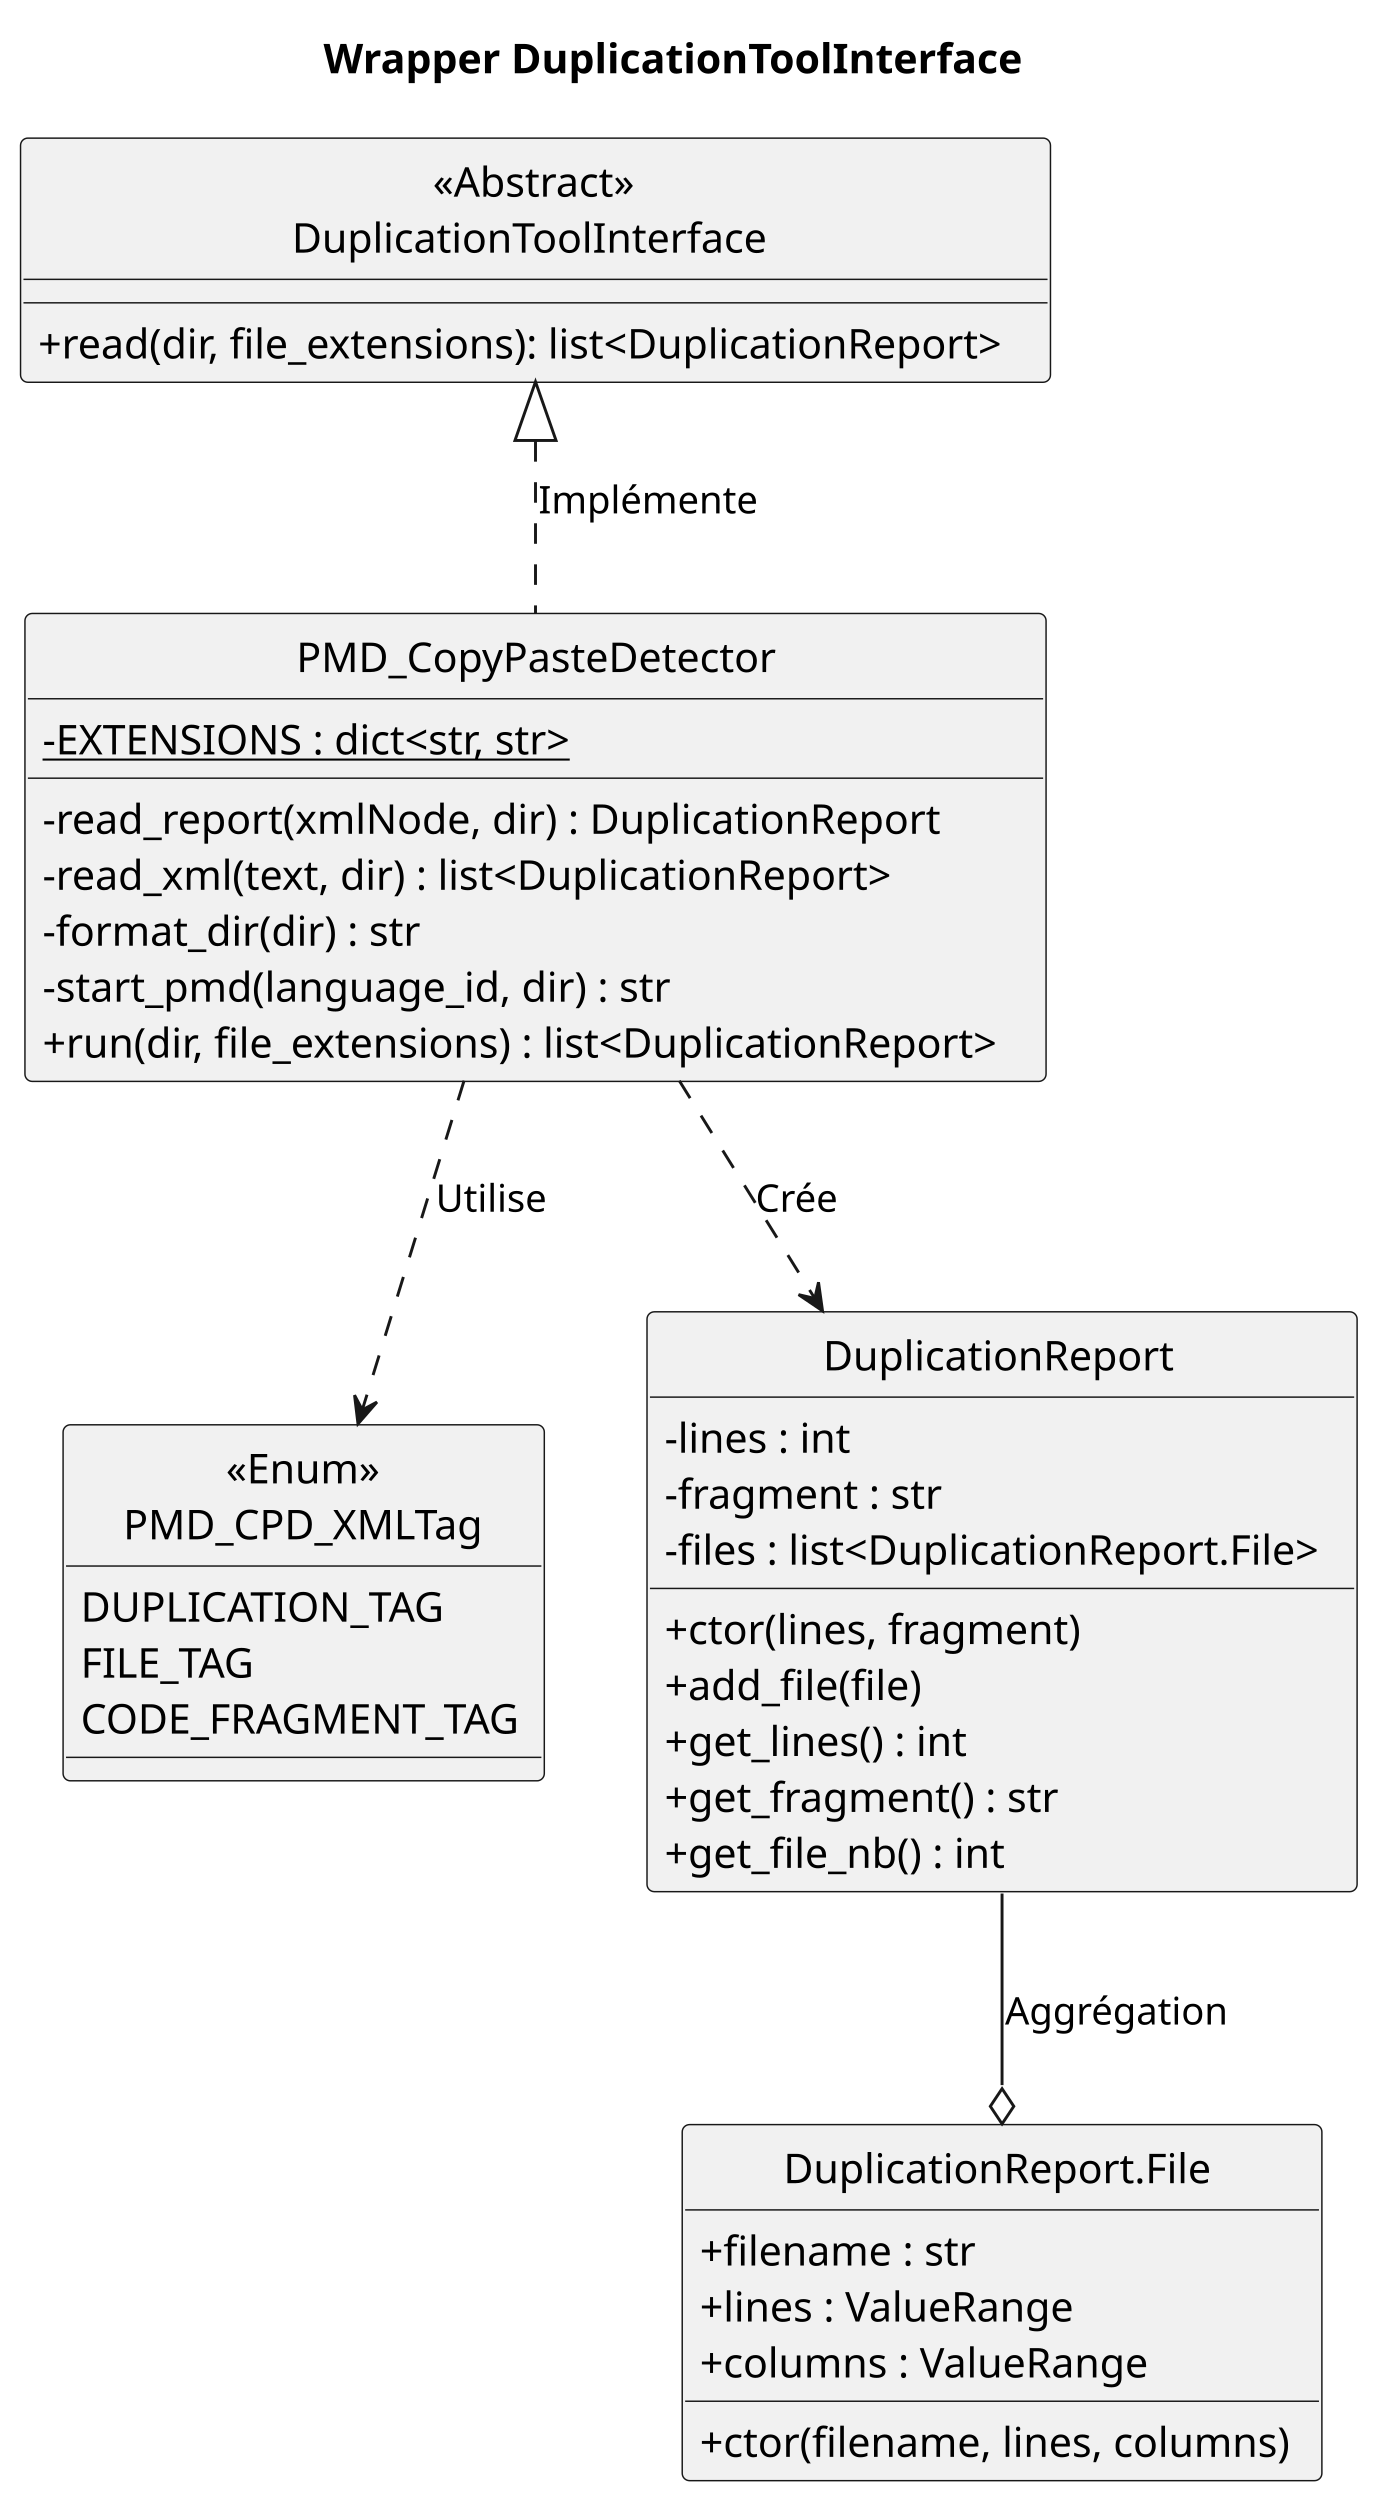
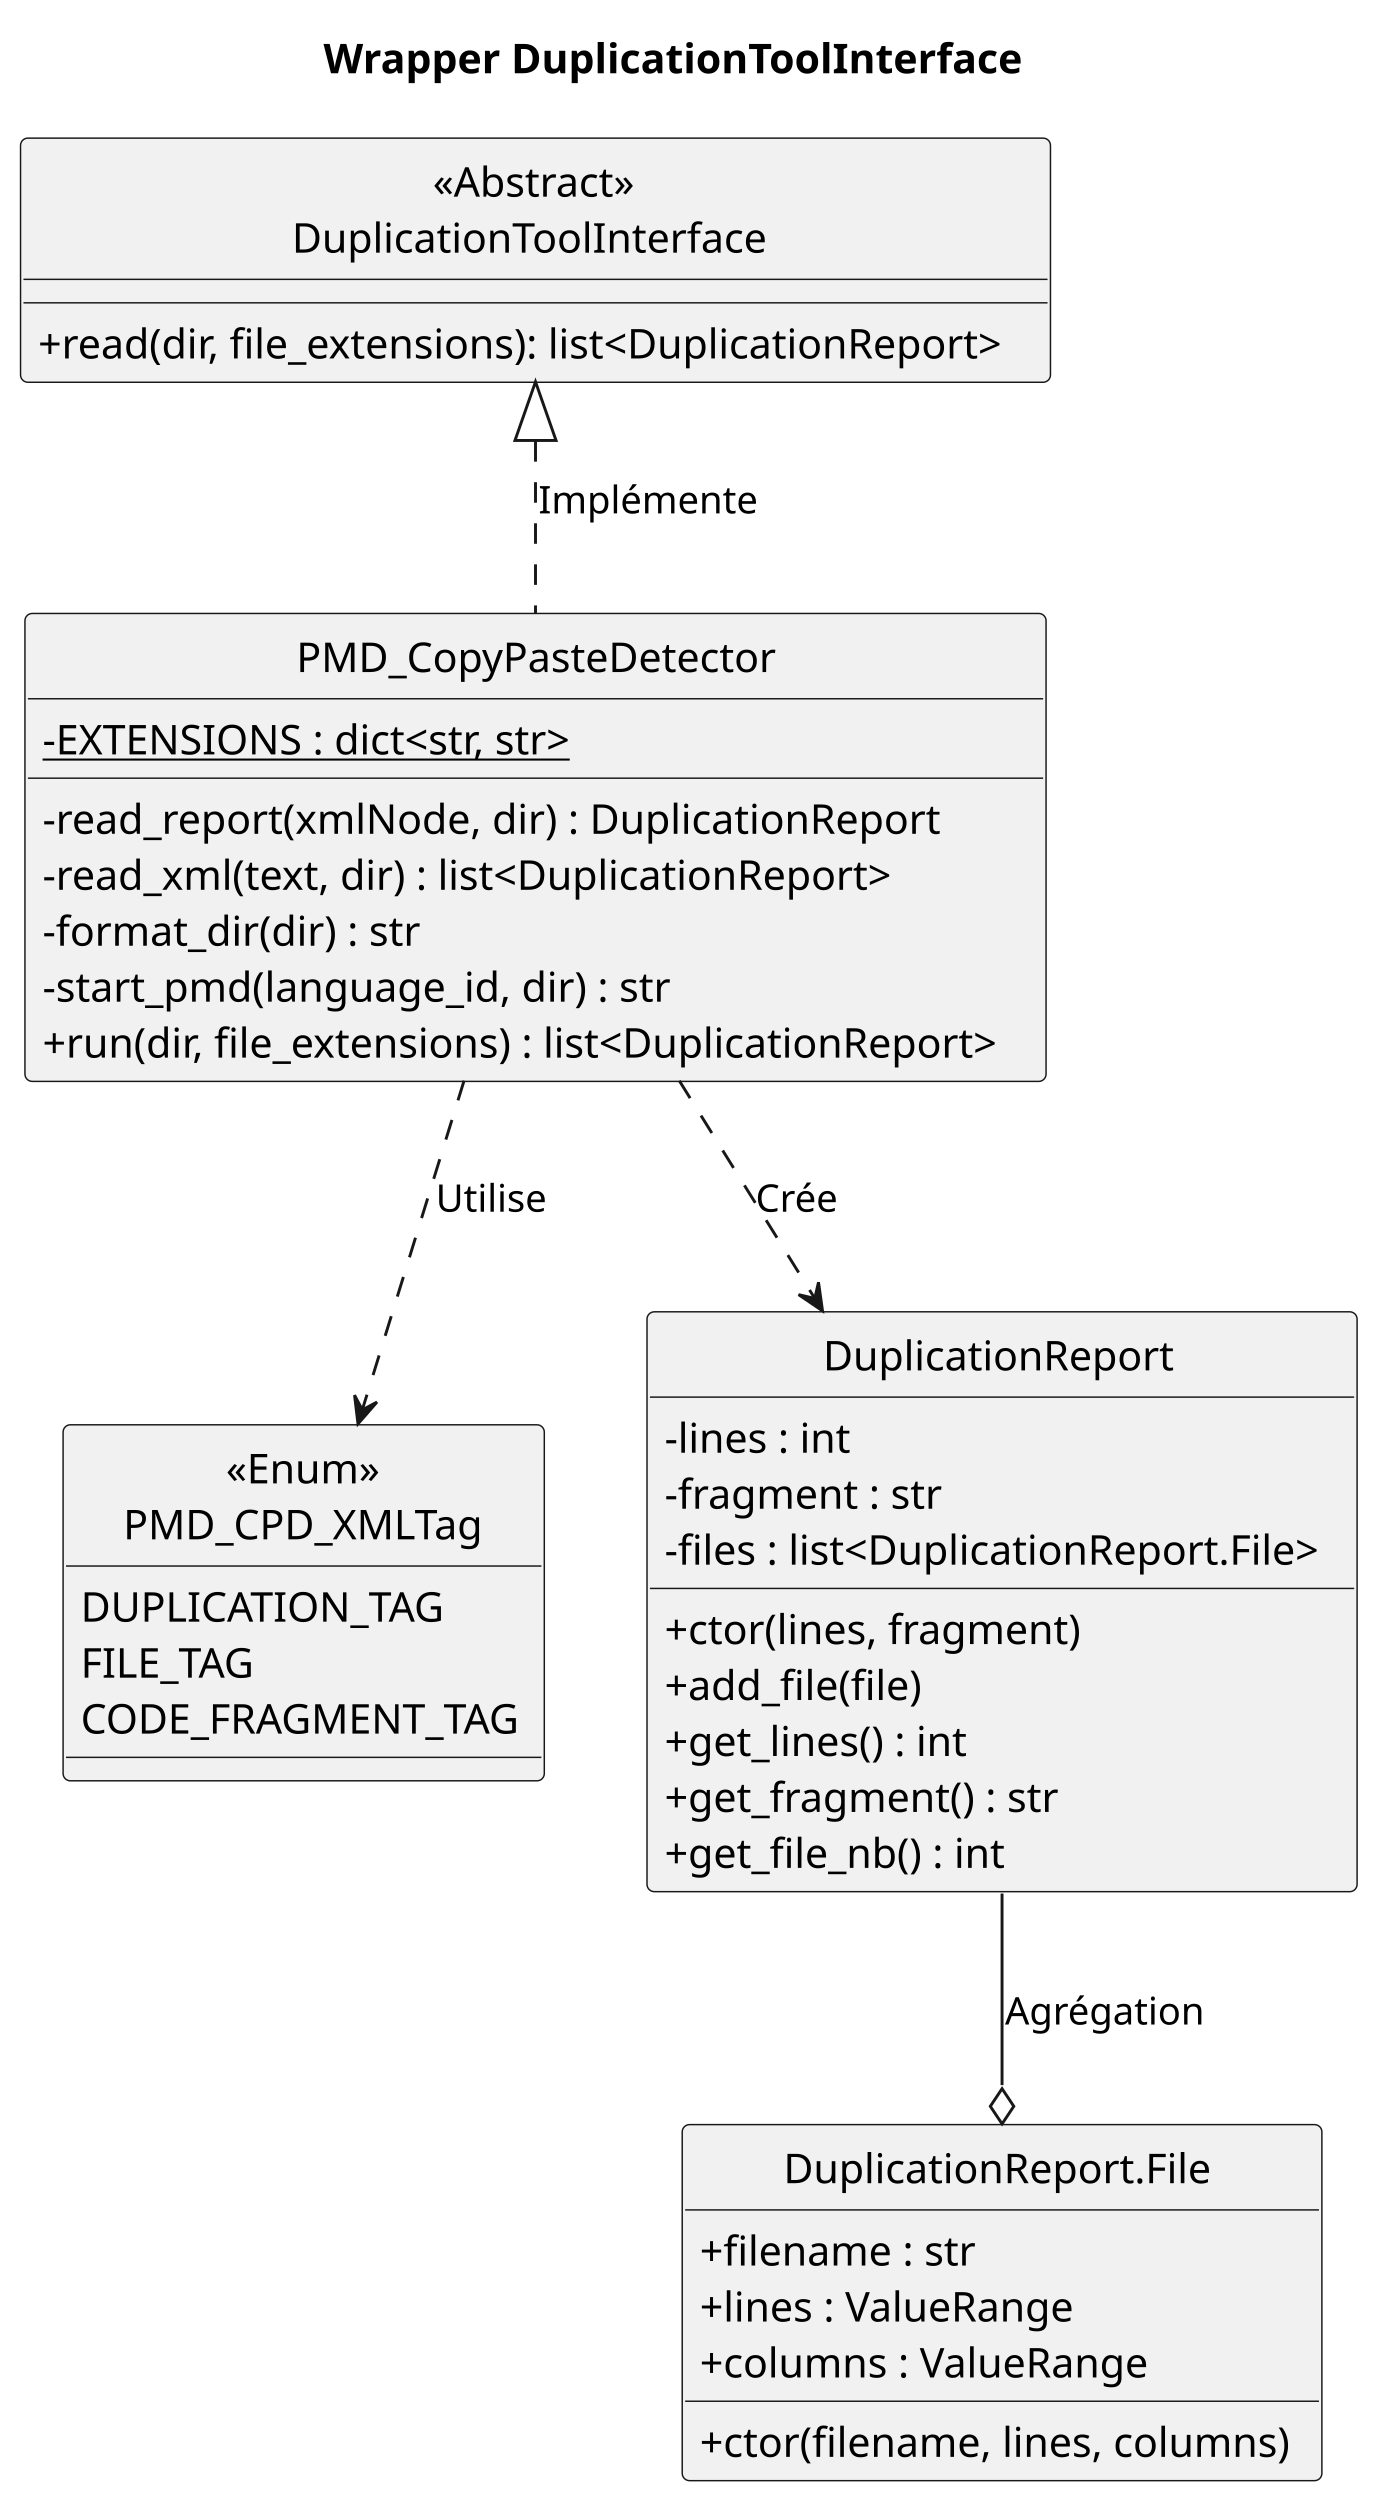
<svg xmlns="http://www.w3.org/2000/svg" contentStyleType="text/css" height="852px" preserveAspectRatio="none" style="width:469px;height:852px;background:#FFFFFF;" version="1.1" viewBox="0 0 469 852" width="469px" zoomAndPan="magnify">
  <defs />
  <g>
    <text fill="#000000" font-family="sans-serif" font-size="14" font-weight="bold" lengthAdjust="spacing" textLength="235" x="110.25" y="24.966">Wrapper DuplicationToolInterface</text>
    <g id="elem_DuplicationToolInterface">
      <rect codeLine="5" fill="#F1F1F1" height="83.204" id="DuplicationToolInterface" rx="2.5" ry="2.5" style="stroke:#181818;stroke-width:0.5;" width="351" x="7" y="47.068" />
      <text fill="#000000" font-family="sans-serif" font-size="14" lengthAdjust="spacing" textLength="70" x="147.5" y="67.034">«Abstract»</text>
      <text fill="#000000" font-family="sans-serif" font-size="14" lengthAdjust="spacing" textLength="166" x="99.5" y="86.102">DuplicationToolInterface</text>
      <line style="stroke:#181818;stroke-width:0.5;" x1="8" x2="357" y1="95.204" y2="95.204" />
      <line style="stroke:#181818;stroke-width:0.5;" x1="8" x2="357" y1="103.204" y2="103.204" />
      <text fill="#000000" font-family="sans-serif" font-size="14" lengthAdjust="spacing" textLength="339" x="13" y="122.17">+read(dir, file_extensions): list&lt;DuplicationReport&gt;</text>
    </g>
    <g id="elem_PMD_CopyPasteDetector">
      <rect codeLine="9" fill="#F1F1F1" height="159.475" id="PMD_CopyPasteDetector" rx="2.5" ry="2.5" style="stroke:#181818;stroke-width:0.5;" width="348" x="8.5" y="209.068" />
      <text fill="#000000" font-family="sans-serif" font-size="14" lengthAdjust="spacing" textLength="163" x="101" y="229.034">PMD_CopyPasteDetector</text>
      <line style="stroke:#181818;stroke-width:0.5;" x1="9.5" x2="355.5" y1="238.136" y2="238.136" />
      <text fill="#000000" font-family="sans-serif" font-size="14" lengthAdjust="spacing" text-decoration="underline" textLength="188" x="14.5" y="257.102">-EXTENSIONS : dict&lt;str, str&gt;</text>
      <line style="stroke:#181818;stroke-width:0.5;" x1="9.5" x2="355.5" y1="265.204" y2="265.204" />
      <text fill="#000000" font-family="sans-serif" font-size="14" lengthAdjust="spacing" textLength="313" x="14.5" y="284.17">-read_report(xmlNode, dir) : DuplicationReport</text>
      <text fill="#000000" font-family="sans-serif" font-size="14" lengthAdjust="spacing" textLength="296" x="14.5" y="303.238">-read_xml(text, dir) : list&lt;DuplicationReport&gt;</text>
      <text fill="#000000" font-family="sans-serif" font-size="14" lengthAdjust="spacing" textLength="132" x="14.5" y="322.305">-format_dir(dir) : str</text>
      <text fill="#000000" font-family="sans-serif" font-size="14" lengthAdjust="spacing" textLength="221" x="14.5" y="341.373">-start_pmd(language_id, dir) : str</text>
      <text fill="#000000" font-family="sans-serif" font-size="14" lengthAdjust="spacing" textLength="336" x="14.5" y="360.441">+run(dir, file_extensions) : list&lt;DuplicationReport&gt;</text>
    </g>
    <g id="elem_PMD_CPD_XMLTag">
      <rect codeLine="18" fill="#F1F1F1" height="121.34" id="PMD_CPD_XMLTag" rx="2.5" ry="2.5" style="stroke:#181818;stroke-width:0.5;" width="164" x="21.5" y="485.568" />
      <text fill="#000000" font-family="sans-serif" font-size="14" lengthAdjust="spacing" textLength="53" x="77" y="505.534">«Enum»</text>
      <text fill="#000000" font-family="sans-serif" font-size="14" lengthAdjust="spacing" textLength="123" x="42" y="524.602">PMD_CPD_XMLTag</text>
      <line style="stroke:#181818;stroke-width:0.5;" x1="22.5" x2="184.5" y1="533.704" y2="533.704" />
      <text fill="#000000" font-family="sans-serif" font-size="14" lengthAdjust="spacing" textLength="126" x="27.5" y="552.67">DUPLICATION_TAG</text>
      <text fill="#000000" font-family="sans-serif" font-size="14" lengthAdjust="spacing" textLength="60" x="27.5" y="571.738">FILE_TAG</text>
      <text fill="#000000" font-family="sans-serif" font-size="14" lengthAdjust="spacing" textLength="152" x="27.5" y="590.806">CODE_FRAGMENT_TAG</text>
      <line style="stroke:#181818;stroke-width:0.5;" x1="22.5" x2="184.5" y1="598.908" y2="598.908" />
    </g>
    <g id="elem_DuplicationReport">
      <rect codeLine="24" fill="#F1F1F1" height="197.611" id="DuplicationReport" rx="2.5" ry="2.5" style="stroke:#181818;stroke-width:0.5;" width="242" x="220.5" y="447.068" />
      <text fill="#000000" font-family="sans-serif" font-size="14" lengthAdjust="spacing" textLength="122" x="280.5" y="467.034">DuplicationReport</text>
      <line style="stroke:#181818;stroke-width:0.5;" x1="221.5" x2="461.5" y1="476.136" y2="476.136" />
      <text fill="#000000" font-family="sans-serif" font-size="14" lengthAdjust="spacing" textLength="67" x="226.5" y="495.102">-lines : int</text>
      <text fill="#000000" font-family="sans-serif" font-size="14" lengthAdjust="spacing" textLength="98" x="226.5" y="514.17">-fragment : str</text>
      <text fill="#000000" font-family="sans-serif" font-size="14" lengthAdjust="spacing" textLength="230" x="226.5" y="533.238">-files : list&lt;DuplicationReport.File&gt;</text>
      <line style="stroke:#181818;stroke-width:0.5;" x1="221.5" x2="461.5" y1="541.34" y2="541.34" />
      <text fill="#000000" font-family="sans-serif" font-size="14" lengthAdjust="spacing" textLength="145" x="226.5" y="560.306">+ctor(lines, fragment)</text>
      <text fill="#000000" font-family="sans-serif" font-size="14" lengthAdjust="spacing" textLength="90" x="226.5" y="579.373">+add_file(file)</text>
      <text fill="#000000" font-family="sans-serif" font-size="14" lengthAdjust="spacing" textLength="106" x="226.5" y="598.441">+get_lines() : int</text>
      <text fill="#000000" font-family="sans-serif" font-size="14" lengthAdjust="spacing" textLength="137" x="226.5" y="617.509">+get_fragment() : str</text>
      <text fill="#000000" font-family="sans-serif" font-size="14" lengthAdjust="spacing" textLength="119" x="226.5" y="636.577">+get_file_nb() : int</text>
    </g>
    <g id="elem_DRFile">
      <rect codeLine="35" fill="#F1F1F1" height="121.34" id="DRFile" rx="2.5" ry="2.5" style="stroke:#181818;stroke-width:0.5;" width="218" x="232.5" y="724.068" />
      <text fill="#000000" font-family="sans-serif" font-size="14" lengthAdjust="spacing" textLength="149" x="267" y="744.034">DuplicationReport.File</text>
      <line style="stroke:#181818;stroke-width:0.5;" x1="233.5" x2="449.5" y1="753.136" y2="753.136" />
      <text fill="#000000" font-family="sans-serif" font-size="14" lengthAdjust="spacing" textLength="97" x="238.5" y="772.102">+filename : str</text>
      <text fill="#000000" font-family="sans-serif" font-size="14" lengthAdjust="spacing" textLength="132" x="238.5" y="791.17">+lines : ValueRange</text>
      <text fill="#000000" font-family="sans-serif" font-size="14" lengthAdjust="spacing" textLength="157" x="238.5" y="810.238">+columns : ValueRange</text>
      <line style="stroke:#181818;stroke-width:0.5;" x1="233.5" x2="449.5" y1="818.34" y2="818.34" />
      <text fill="#000000" font-family="sans-serif" font-size="14" lengthAdjust="spacing" textLength="206" x="238.5" y="837.306">+ctor(filename, lines, columns)</text>
    </g>
    <g id="link_DuplicationReport_DRFile">
      <path codeLine="42" d="M341.5,645.308 C341.5,667.168 341.5,689.978 341.5,710.608 " fill="none" id="DuplicationReport-to-DRFile" style="stroke:#181818;stroke-width:1.0;" />
      <polygon fill="none" points="341.5,723.828,345.5,717.828,341.5,711.828,337.5,717.828,341.5,723.828" style="stroke:#181818;stroke-width:1.0;" />
-       <text fill="#000000" font-family="sans-serif" font-size="13" lengthAdjust="spacing" textLength="75" x="342.5" y="689.965">Aggrégation</text>
+       <text fill="#000000" font-family="sans-serif" font-size="13" lengthAdjust="spacing" textLength="67" x="342.5" y="689.965">Agrégation</text>
    </g>
    <g id="link_DuplicationToolInterface_PMD_CopyPasteDetector">
      <path codeLine="43" d="M182.5,150.328 C182.5,168.858 182.5,189.498 182.5,209.028 " fill="none" id="DuplicationToolInterface-backto-PMD_CopyPasteDetector" style="stroke:#181818;stroke-width:1.0;stroke-dasharray:7.0,7.0;" />
      <polygon fill="none" points="175.5,150.118,182.5,130.118,189.5,150.118,175.5,150.118" style="stroke:#181818;stroke-width:1.0;" />
      <text fill="#000000" font-family="sans-serif" font-size="13" lengthAdjust="spacing" textLength="73" x="183.5" y="174.965">Implémente</text>
    </g>
    <g id="link_PMD_CopyPasteDetector_PMD_CPD_XMLTag">
      <path codeLine="44" d="M158.15,368.308 C147.05,404.228 134.06,446.238 123.53,480.288 " fill="none" id="PMD_CopyPasteDetector-to-PMD_CPD_XMLTag" style="stroke:#181818;stroke-width:1.0;stroke-dasharray:7.0,7.0;" />
      <polygon fill="#181818" points="122,485.248,128.475,477.826,123.473,480.47,120.83,475.469,122,485.248" style="stroke:#181818;stroke-width:1.0;" />
      <text fill="#000000" font-family="sans-serif" font-size="13" lengthAdjust="spacing" textLength="37" x="148.5" y="412.965">Utilise</text>
    </g>
    <g id="link_PMD_CopyPasteDetector_DuplicationReport">
      <path codeLine="45" d="M231.5,368.308 C246.08,391.738 262.27,417.748 277.65,442.458 " fill="none" id="PMD_CopyPasteDetector-to-DuplicationReport" style="stroke:#181818;stroke-width:1.0;stroke-dasharray:7.0,7.0;" />
      <polygon fill="#181818" points="280.31,446.738,278.947,436.984,277.666,442.494,272.156,441.214,280.31,446.738" style="stroke:#181818;stroke-width:1.0;" />
      <text fill="#000000" font-family="sans-serif" font-size="13" lengthAdjust="spacing" textLength="27" x="257.5" y="412.965">Crée</text>
    </g>
  </g>
</svg>
